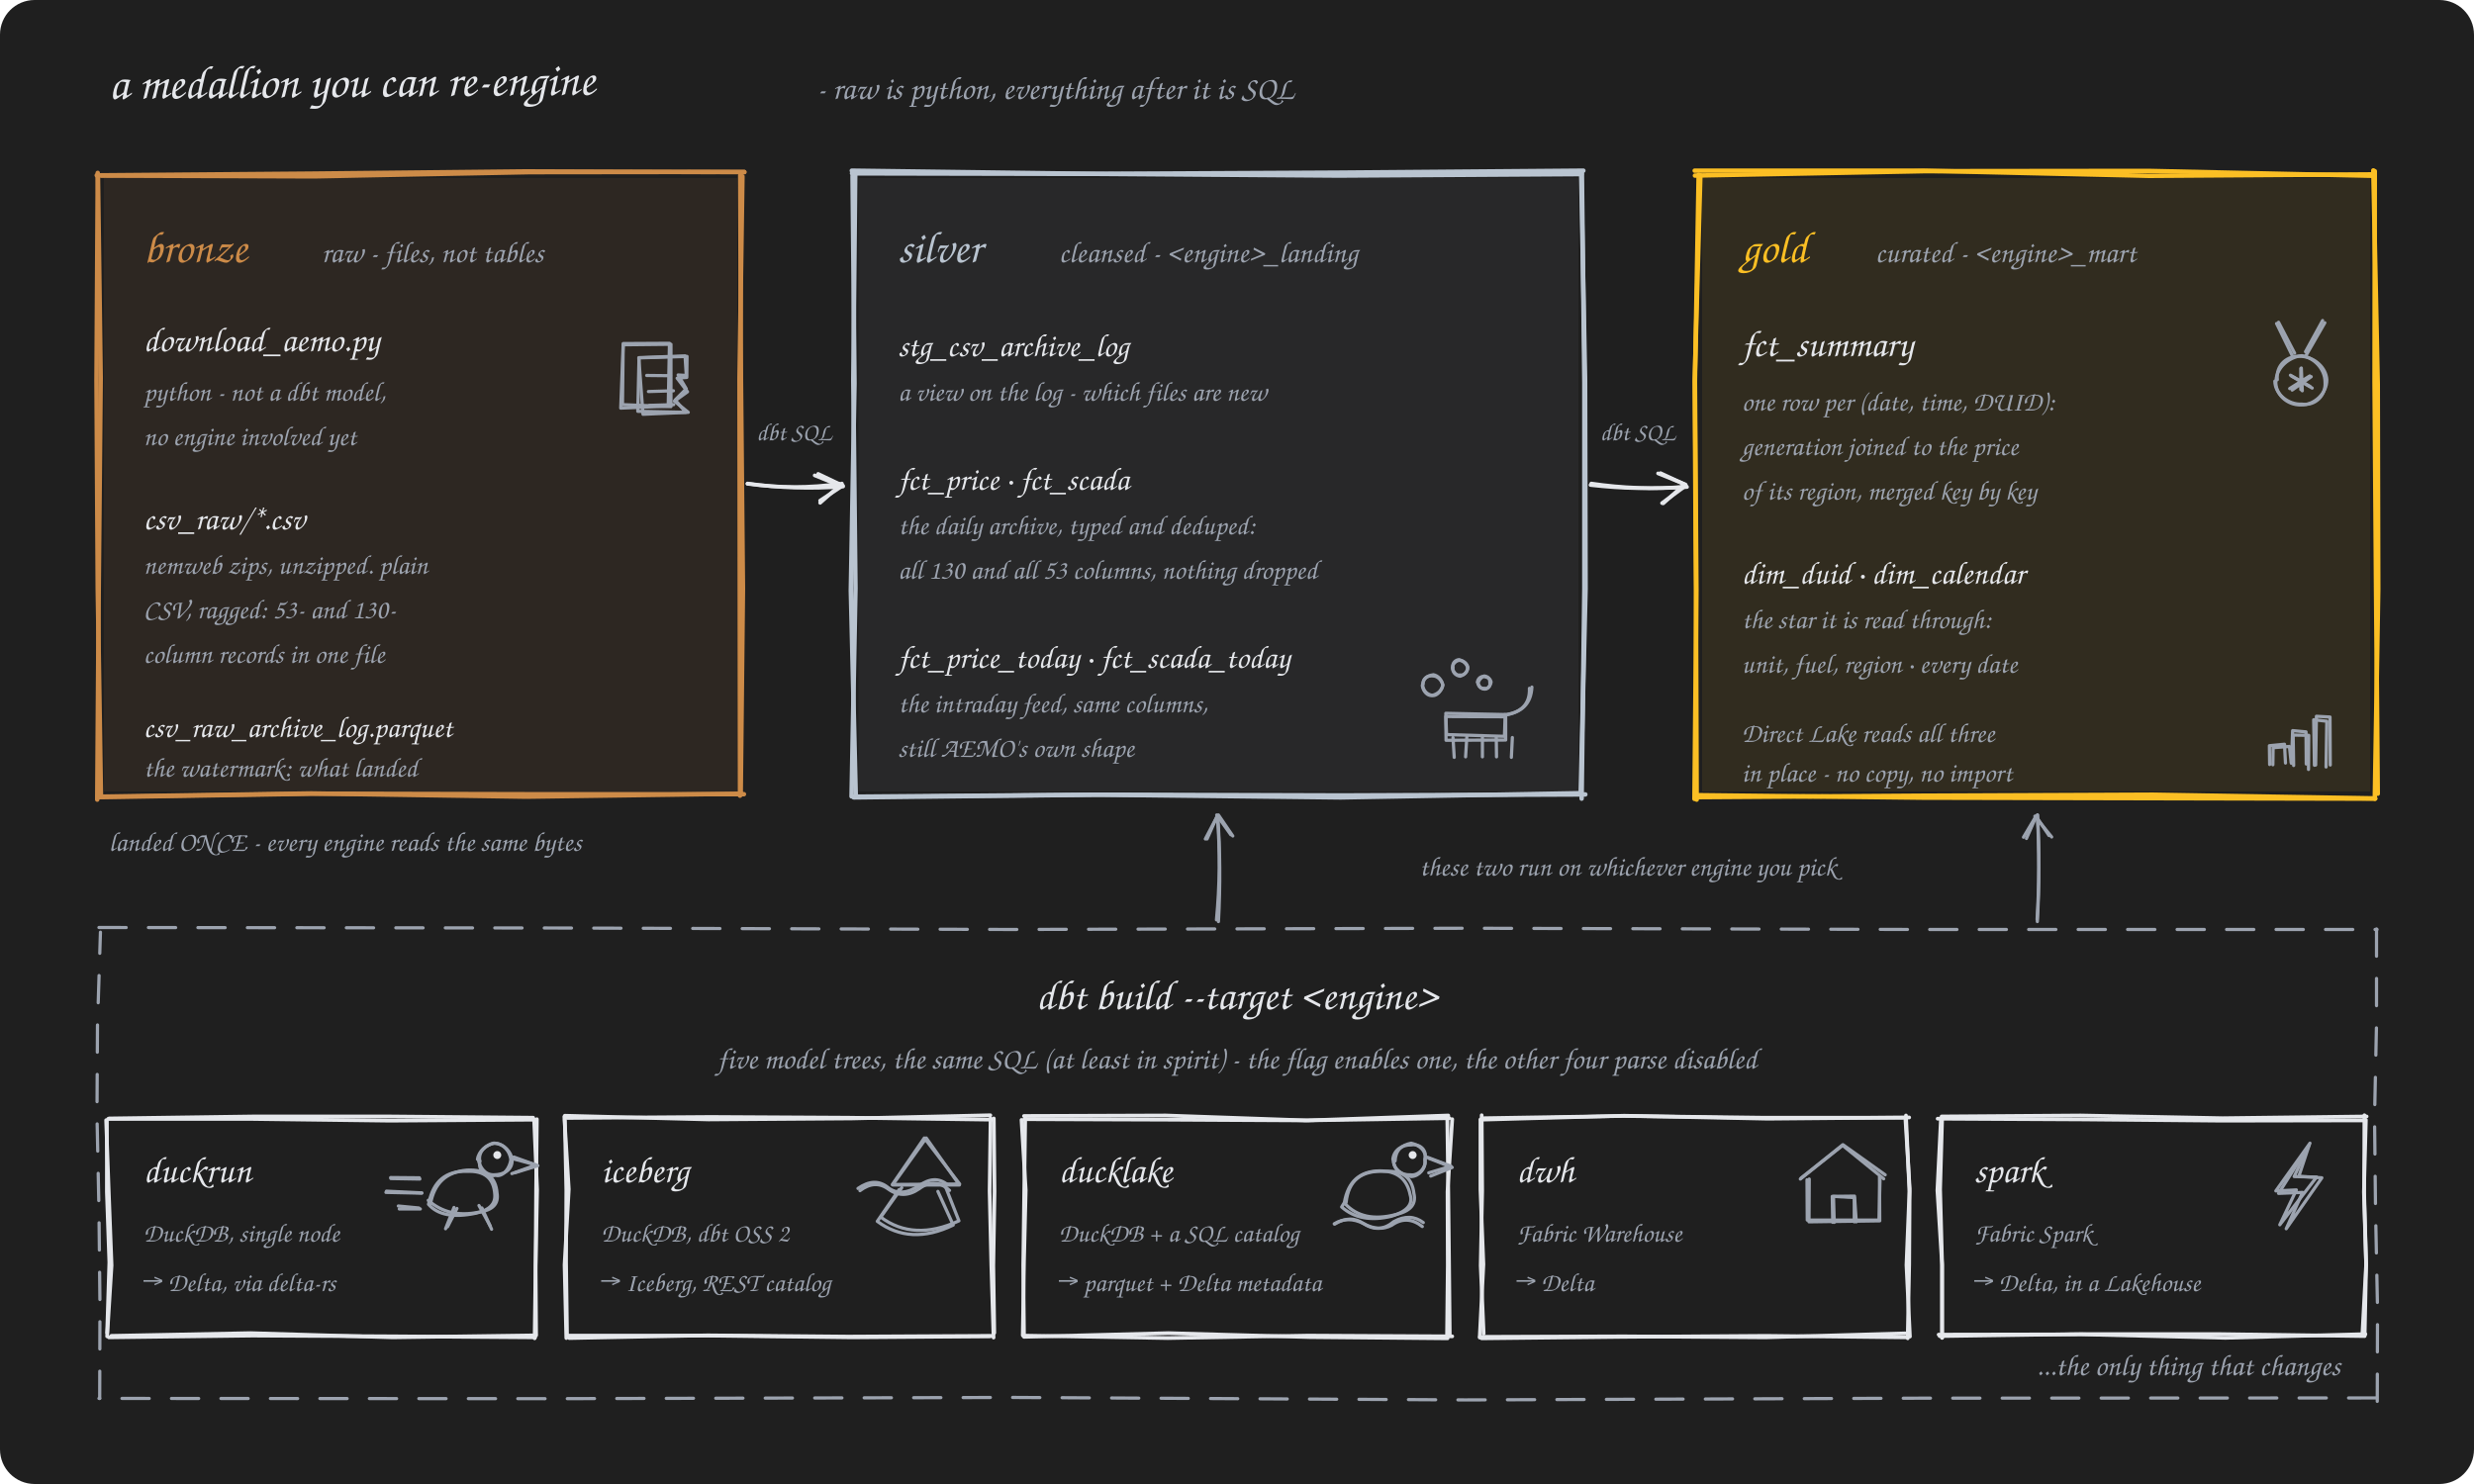
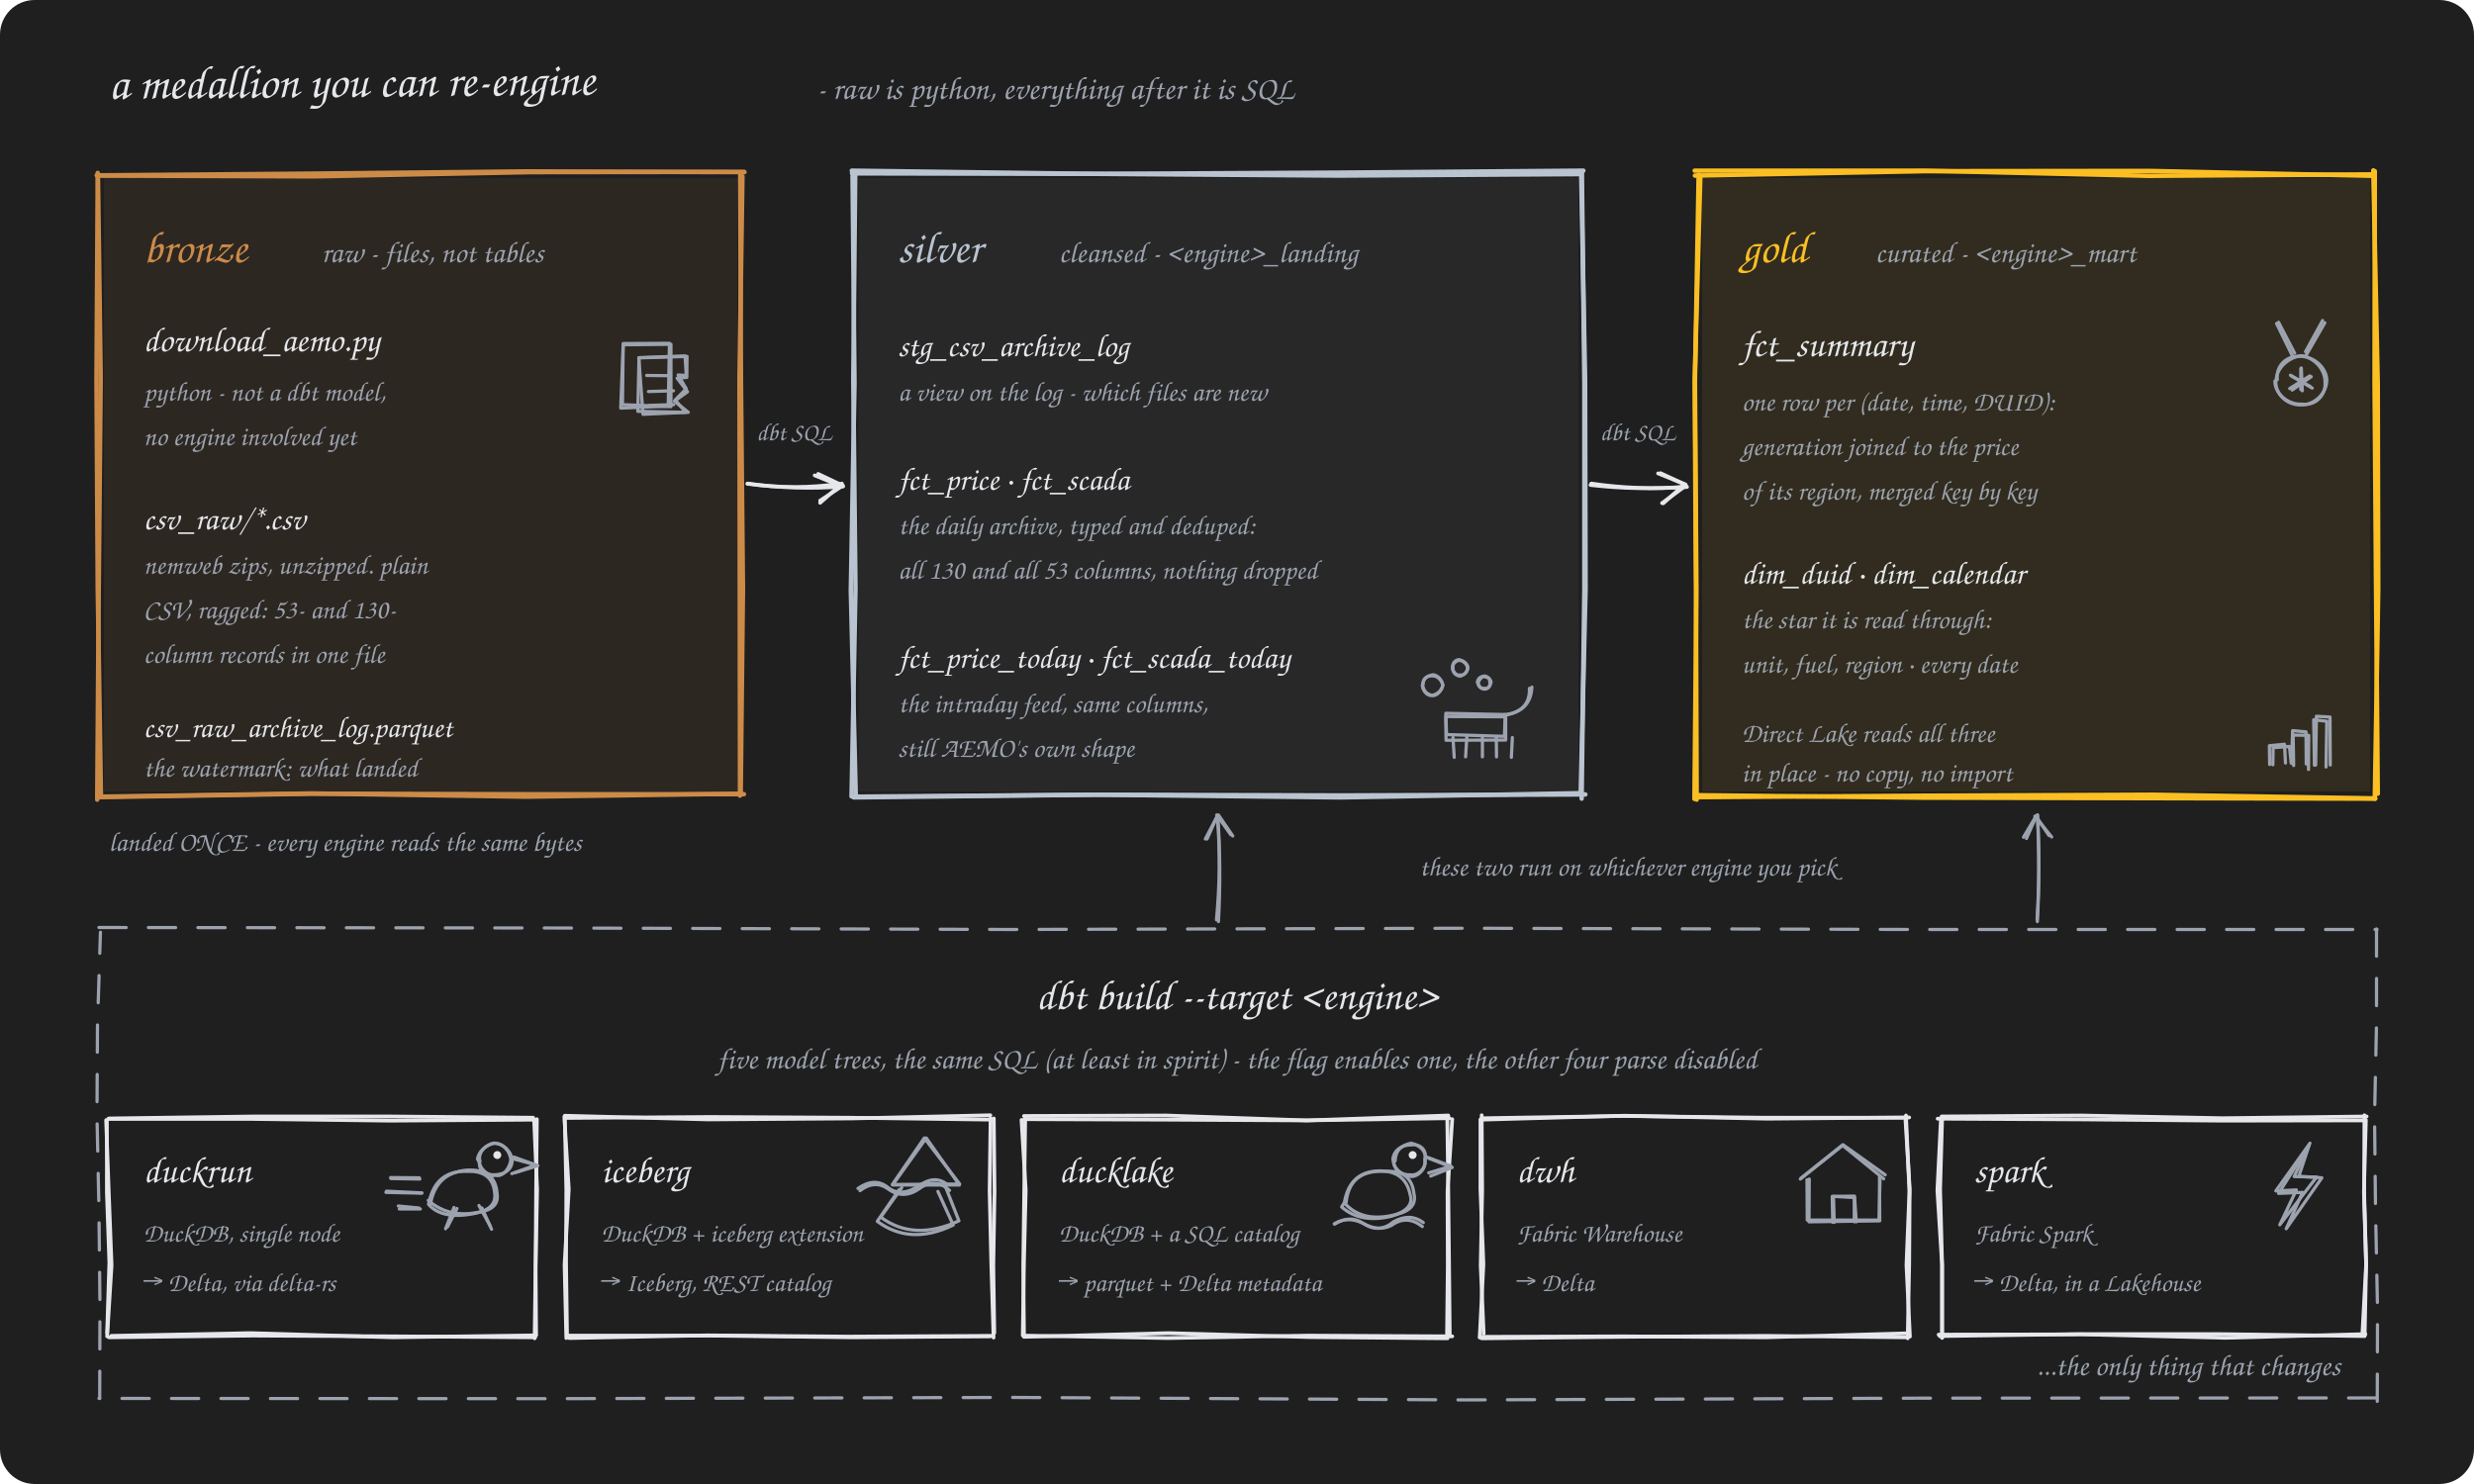
<svg xmlns="http://www.w3.org/2000/svg" viewBox="0 0 1000 600" width="1000" height="600">
  <style>
text{font-family:'Segoe Print','Bradley Hand','Comic Sans MS','Chalkboard SE',cursive}
.ink{fill:#e5e7eb}.soft{fill:#9ca3af}.acc{fill:#fbbf24}.bro{fill:#cd8b48}.sil{fill:#b9c4d0}.ink-fill{fill:#e5e7eb}
.s{fill:none;stroke:#e5e7eb;stroke-width:1.5;stroke-linecap:round;stroke-linejoin:round}
.sa{fill:none;stroke:#fbbf24;stroke-width:1.8;stroke-linecap:round;stroke-linejoin:round}
.sbr{fill:none;stroke:#cd8b48;stroke-width:1.8;stroke-linecap:round;stroke-linejoin:round}
.ssv{fill:none;stroke:#b9c4d0;stroke-width:1.8;stroke-linecap:round;stroke-linejoin:round}
.ss{fill:none;stroke:#9ca3af;stroke-width:1.3;stroke-linecap:round;stroke-linejoin:round}
.sb{fill:none;stroke:#9ca3af;stroke-width:1.3;stroke-linecap:round;stroke-dasharray:11 9}
</style>
  <rect x="0" y="0" width="1000" height="600" rx="14" fill="#1f1f1f" />
  <text x="44" y="40" font-size="19" text-anchor="start" class="ink" transform="rotate(-0.5 44 40)">a medallion you can re-engine</text>
  <text x="330" y="40" font-size="13" text-anchor="start" class="soft">- raw is python, everything after it is SQL</text>
  <path d="M42 72 h256 v248 h-256 z" fill="rgba(205,139,72,0.085)" stroke="none" />
  <path class="sbr" d="M41.0 71.0 L127.0 71.3 L214.4 69.6 L300.8 69.5" />
  <path class="sbr" d="M39.1 70.9 L125.7 70.2 L212.4 69.3 L300.9 69.6" />
  <path class="sbr" d="M299.2 70.9 L299.5 153.3 L300.3 238.0 L299.4 321.3" />
  <path class="sbr" d="M300.1 71.3 L298.9 153.1 L299.0 238.4 L299.1 321.7" />
  <path class="sbr" d="M299.8 320.9 L212.7 322.1 L125.8 320.8 L40.2 322.1" />
  <path class="sbr" d="M300.7 321.1 L212.1 321.1 L126.7 320.9 L39.8 322.3" />
  <path class="sbr" d="M40.8 321.5 L39.5 237.9 L39.0 153.8 L39.5 69.9" />
  <path class="sbr" d="M39.3 323.3 L39.9 238.7 L40.7 152.8 L39.6 71.1" />
  <text x="58" y="106" font-size="18" text-anchor="start" class="bro">bronze</text>
  <text x="130" y="106" font-size="12" text-anchor="start" class="soft" font-style="italic">raw - files, not tables</text>
  <text x="58" y="142" font-size="14" text-anchor="start" class="ink">download_aemo.py</text>
  <text x="58" y="162" font-size="11" text-anchor="start" class="soft">python - not a dbt model,</text>
  <text x="58" y="180" font-size="11" text-anchor="start" class="soft">no engine involved yet</text>
  <text x="58" y="214" font-size="13" text-anchor="start" class="ink">csv_raw/*.csv</text>
  <text x="58" y="232" font-size="11" text-anchor="start" class="soft">nemweb zips, unzipped. plain</text>
  <text x="58" y="250" font-size="11" text-anchor="start" class="soft">CSV, ragged: 53- and 130-</text>
  <text x="58" y="268" font-size="11" text-anchor="start" class="soft">column records in one file</text>
  <text x="58" y="298" font-size="12" text-anchor="start" class="ink">csv_raw_archive_log.parquet</text>
  <text x="58" y="314" font-size="11" text-anchor="start" class="soft">the watermark: what landed</text>
  <path class="ss" d="M251.9 139.4 l19.3 -0.2 l0.0 25.2 l-19.6 -0.8 z" />
  <path class="ss" d="M251.9 138.9 l18.7 -0.1 l-0.5 25.4 l-19.2 0.8 z" />
  <path class="ss" d="M258.2 144.7 l19.5 -0.6 l-0.1 8.5 l-3.9 0.3 l4.2 5.5 l-5.3 3.8 l5.6 4.5 l-18.3 0.8 z" />
  <path class="ss" d="M258.3 144.6 l18.6 -0.7 l0.5 7.9 l-3.3 -0.2 l3.3 5.6 l-4.5 4.5 l4.3 5.0 l-19.4 -0.4 z" />
  <path class="ss" d="M261.4 151.8 l9.6 0.1" />
  <path class="ss" d="M262.1 158.3 l10.1 -0.3" />
  <path class="ss" d="M262.5 163.9 l9.8 -0.3" />
  <text x="44" y="344" font-size="11" text-anchor="start" class="soft" font-style="italic">landed ONCE - every engine reads the same bytes</text>
  <path d="M347 72 h291 v248 h-291 z" fill="rgba(185,196,208,0.06)" stroke="none" />
  <path class="ssv" d="M344.4 70.1 L442.8 70.3 L540.6 69.8 L640.0 69.0" />
  <path class="ssv" d="M344.3 69.0 L442.7 70.3 L541.1 71.0 L639.3 70.4" />
  <path class="ssv" d="M639.1 69.3 L640.7 153.3 L640.9 238.1 L638.9 321.3" />
  <path class="ssv" d="M639.4 69.4 L640.4 154.6 L640.4 238.1 L639.3 322.9" />
  <path class="ssv" d="M638.8 320.7 L541.9 322.4 L444.3 321.3 L344.9 322.1" />
  <path class="ssv" d="M640.8 321.2 L542.4 321.6 L443.6 321.3 L345.1 322.4" />
  <path class="ssv" d="M345.9 321.2 L343.9 238.8 L345.4 154.9 L344.6 71.2" />
  <path class="ssv" d="M344.2 322.0 L345.8 237.9 L344.9 153.7 L345.7 69.6" />
  <text x="363" y="106" font-size="18" text-anchor="start" class="sil">silver</text>
  <text x="428" y="106" font-size="12" text-anchor="start" class="soft" font-style="italic">cleansed - &lt;engine&gt;_landing</text>
  <text x="363" y="144" font-size="13" text-anchor="start" class="ink">stg_csv_archive_log</text>
  <text x="363" y="162" font-size="11" text-anchor="start" class="soft">a view on the log - which files are new</text>
  <text x="363" y="198" font-size="13" text-anchor="start" class="ink">fct_price  ·  fct_scada</text>
  <text x="363" y="216" font-size="11" text-anchor="start" class="soft">the daily archive, typed and deduped:</text>
  <text x="363" y="234" font-size="11" text-anchor="start" class="soft">all 130 and all 53 columns, nothing dropped</text>
  <text x="363" y="270" font-size="13" text-anchor="start" class="ink">fct_price_today  ·  fct_scada_today</text>
  <text x="363" y="288" font-size="11" text-anchor="start" class="soft">the intraday feed, same columns,</text>
  <text x="363" y="306" font-size="11" text-anchor="start" class="soft">still AEMO's own shape</text>
  <path class="ss" d="M584.4 289.7 l24.2 0.1 l-0.0 9.4 l-24.1 0.1 z" />
  <path class="ss" d="M584.4 288.4 l24.0 0.5 l-0.3 8.8 l-23.4 -0.7 z" />
  <path class="ss" d="M607.9 289.0 q10.8 -1.1 11.3 -11.2" />
  <path class="ss" d="M607.4 289.3 q11.2 -1.5 10.8 -11.0" />
  <path class="ss" d="M587.3 298.2 l0.5 8.0" />
  <path class="ss" d="M592.9 297.9 l-0.5 8.1" />
  <path class="ss" d="M599.2 297.8 l-0.0 8.2" />
  <path class="ss" d="M604.8 298.0 l0.1 8.0" />
  <path class="ss" d="M611.3 298.2 l-0.4 8.0" />
  <path class="ss" d="M575.2 276.6 C575.0 274.5 576.9 272.9 579.3 273.3 C580.9 273.3 582.8 274.9 583.2 277.0 C582.9 278.8 581.0 281.4 579.2 281.2 C576.5 280.8 575.2 279.0 575.0 276.7" />
  <path class="ss" d="M575.0 277.2 C575.2 274.5 576.6 273.2 579.4 272.8 C581.4 273.2 582.7 274.9 583.2 276.9 C582.9 279.2 581.0 280.7 578.7 281.2 C577.0 281.4 575.2 279.5 574.9 277.2" />
  <path class="ss" d="M587.3 270.0 C586.8 267.9 588.6 266.7 589.8 266.7 C591.4 267.2 592.8 268.3 593.2 269.9 C593.4 271.4 591.8 273.3 590.2 272.9 C588.4 273.3 587.3 271.3 587.1 270.0" />
  <path class="ss" d="M587.1 269.9 C587.1 268.4 588.6 267.1 589.8 267.0 C591.5 266.9 593.0 268.3 593.3 269.7 C593.2 271.8 591.6 273.0 590.2 273.4 C588.4 273.2 586.9 271.7 587.2 269.7" />
  <path class="ss" d="M597.4 276.4 C597.7 274.9 598.9 273.7 599.9 273.3 C601.5 273.5 602.3 274.3 602.2 276.3 C602.6 277.4 601.1 278.8 599.9 278.6 C598.3 278.5 597.6 277.0 597.3 275.8" />
  <path class="ss" d="M597.2 275.8 C597.3 274.3 598.6 273.4 599.7 273.5 C601.4 273.9 602.3 274.2 602.7 275.7 C602.6 277.0 601.2 278.8 600.3 278.3 C598.3 278.5 597.7 277.5 597.3 276.1" />
  <path d="M688 72 h270 v248 h-270 z" fill="rgba(251,191,36,0.08)" stroke="none" />
  <path class="sa" d="M685.1 71.0 L778.3 69.2 L868.3 69.1 L959.7 71.1" />
  <path class="sa" d="M685.0 69.0 L777.1 69.0 L868.7 71.1 L959.1 70.5" />
  <path class="sa" d="M959.9 69.2 L959.8 154.4 L960.4 237.9 L961.1 320.9" />
  <path class="sa" d="M959.3 68.9 L961.1 155.3 L961.3 238.2 L959.9 322.9" />
  <path class="sa" d="M960.1 322.9 L868.5 322.7 L776.8 322.5 L686.0 321.5" />
  <path class="sa" d="M960.0 322.8 L868.9 321.3 L776.8 321.7 L685.9 322.3" />
  <path class="sa" d="M684.9 323.0 L685.7 238.6 L685.1 154.3 L686.6 70.7" />
  <path class="sa" d="M685.8 323.3 L685.5 237.7 L685.0 153.7 L687.3 70.9" />
  <text x="704" y="106" font-size="18" text-anchor="start" class="acc">gold</text>
  <text x="758" y="106" font-size="12" text-anchor="start" class="soft" font-style="italic">curated - &lt;engine&gt;_mart</text>
  <text x="704" y="144" font-size="15" text-anchor="start" class="ink">fct_summary</text>
  <text x="704" y="166" font-size="11" text-anchor="start" class="soft">one row per (date, time, DUID):</text>
  <text x="704" y="184" font-size="11" text-anchor="start" class="soft">generation joined to the price</text>
  <text x="704" y="202" font-size="11" text-anchor="start" class="soft">of its region, merged key by key</text>
  <text x="704" y="236" font-size="13" text-anchor="start" class="ink">dim_duid  ·  dim_calendar</text>
  <text x="704" y="254" font-size="11" text-anchor="start" class="soft">the star it is read through:</text>
  <text x="704" y="272" font-size="11" text-anchor="start" class="soft">unit, fuel, region  ·  every date</text>
  <text x="704" y="300" font-size="11" text-anchor="start" class="soft">Direct Lake reads all three</text>
  <text x="704" y="316" font-size="11" text-anchor="start" class="soft">in place - no copy, no import</text>
  <path class="ss" d="M920.2 130.8 l6.7 13.7 M938.8 129.6 l-6.9 12.6" />
  <path class="ss" d="M921.0 130.3 l6.5 12.5 M939.7 130.5 l-7.7 13.4" />
  <path class="ss" d="M920.5 153.5 C919.8 147.9 924.3 143.4 930.5 144.1 C935.6 144.5 940.2 148.6 940.5 153.5 C940.6 159.1 935.4 163.8 930.1 163.7 C924.4 163.9 919.6 159.3 919.9 154.1" />
  <path class="ss" d="M920.0 153.7 C920.3 148.7 925.0 144.4 930.4 143.8 C935.0 144.5 939.8 148.9 939.8 154.5 C940.2 159.9 935.8 164.2 930.5 163.4 C924.6 163.7 919.5 159.0 919.5 154.1" />
  <path class="ss" d="M930.2 148.8 l0.4 9.2 M925.8 151.7 l7.9 4.5 M933.6 152.0 l-8.1 5.1" />
  <path class="ss" d="M930.0 149.0 l0.0 8.5 M926.3 152.1 l8.3 4.8 M934.2 152.3 l-7.7 5.4" />
  <path class="ss" d="M917.4 309.1 l-0.1 -7.6 l6.1 -0.6 l0.4 7.6" />
  <path class="ss" d="M918.7 309.2 l0.1 -6.9 l6.6 -0.5 l0.7 6.5" />
  <path class="ss" d="M926.2 308.6 l0.5 -13.2 l5.4 0.5 l0.1 13.0" />
  <path class="ss" d="M927.1 309.5 l-0.2 -12.3 l6.3 0.1 l-0.1 13.8" />
  <path class="ss" d="M935.5 309.4 l-0.3 -18.4 l5.3 0.6 l-0.3 18.5" />
  <path class="ss" d="M936.0 309.3 l0.3 -19.7 l5.5 0.3 l0.1 19.4" />
  <path class="s" d="M302.2 195.5 Q321.5 198.2 340.8 196.7" />
  <path class="s" d="M302.1 195.6 Q321.5 198.2 339.4 195.6" />
  <path class="s" d="M340.3 195.5 L331.5 203.3" />
  <path class="s" d="M340.7 196.3 L331.5 202.4" />
  <path class="s" d="M339.3 195.7 L330.7 191.6" />
  <path class="s" d="M339.6 196.4 L329.3 192.2" />
  <text x="321" y="178" font-size="10" text-anchor="middle" class="soft">dbt SQL</text>
  <path class="s" d="M642.9 196.1 Q662.0 198.3 681.1 196.8" />
  <path class="s" d="M643.2 195.5 Q662.0 198.3 681.9 196.9" />
  <path class="s" d="M681.5 196.3 L671.8 203.4" />
  <path class="s" d="M680.2 196.4 L672.3 203.5" />
  <path class="s" d="M681.1 195.9 L671.2 191.3" />
  <path class="s" d="M681.3 195.9 L670.2 191.4" />
  <text x="662" y="178" font-size="10" text-anchor="middle" class="soft">dbt SQL</text>
  <text x="946" y="556" font-size="12" text-anchor="end" class="soft" font-style="italic">...the only thing that changes</text>
  <path class="sb" d="M40.0 375.0 L224.5 375.2 L408.4 375.8 L592.7 375.3 L775.1 375.8 L960.8 375.8" />
  <path class="sb" d="M960.6 375.6 L960.6 413.7 L959.8 451.7 L960.2 489.2 L961.0 529.0 L960.9 566.8" />
  <path class="sb" d="M960.3 565.2 L776.3 565.3 L592.3 566.0 L408.9 565.0 L224.9 565.5 L40.0 565.4" />
  <path class="sb" d="M40.3 565.4 L40.4 527.4 L40.0 489.1 L39.2 451.0 L39.4 414.7 L40.6 376.9" />
  <path class="ss" d="M492.5 372.6 Q493.7 351.0 492.2 329.8" />
  <path class="ss" d="M491.7 371.9 Q493.7 351.0 492.1 330.3" />
  <path class="ss" d="M491.8 329.5 L497.5 337.5" />
  <path class="ss" d="M492.5 329.5 L498.3 338.0" />
  <path class="ss" d="M491.9 330.2 L487.2 339.2" />
  <path class="ss" d="M491.8 330.4 L487.9 339.2" />
  <path class="ss" d="M823.4 371.7 Q824.7 351.0 823.5 329.5" />
  <path class="ss" d="M823.5 372.6 Q824.7 351.0 823.6 329.5" />
  <path class="ss" d="M822.5 330.0 L829.3 338.4" />
  <path class="ss" d="M823.1 330.2 L828.2 337.8" />
  <path class="ss" d="M822.8 330.6 L819.1 339.0" />
  <path class="ss" d="M823.0 329.9 L817.9 338.5" />
  <text x="658" y="354" font-size="11" text-anchor="middle" class="soft" font-style="italic">these two run on whichever engine you pick</text>
  <text x="500" y="408" font-size="17" text-anchor="middle" class="ink">dbt build --target &lt;engine&gt;</text>
  <text x="500" y="432" font-size="12" text-anchor="middle" class="soft" font-style="italic">five model trees, the same SQL (at least in spirit) - the flag enables one, the other four parse disabled</text>
  <path class="s" d="M43.7 452.4 L101.6 452.4 L157.6 453.1 L216.2 452.7" />
  <path class="s" d="M44.1 452.2 L102.1 451.4 L157.9 451.4 L215.5 451.9" />
  <path class="s" d="M215.9 452.9 L217.1 481.0 L216.5 511.7 L216.7 539.3" />
  <path class="s" d="M217.0 452.5 L216.7 480.9 L216.5 510.4 L216.1 541.1" />
  <path class="s" d="M216.3 540.7 L159.5 540.3 L102.1 540.0 L44.0 540.7" />
  <path class="s" d="M216.7 539.9 L158.7 540.7 L101.3 539.0 L45.0 540.1" />
  <path class="s" d="M43.3 540.3 L45.1 511.6 L43.9 480.5 L42.9 452.9" />
  <path class="s" d="M43.3 538.9 L44.2 510.4 L43.2 481.9 L43.2 453.1" />
  <text x="58" y="478" font-size="15" text-anchor="start" class="ink">duckrun</text>
  <text x="58" y="502" font-size="10.5" text-anchor="start" class="soft">DuckDB, single node</text>
  <text x="58" y="522" font-size="10.5" text-anchor="start" class="soft">→ Delta, via delta-rs</text>
  <path class="ss" d="M174.0 486.8 q2.2 -12.6 14.7 -13.7 q11.5 -0.6 12.2 9.3 q1.1 6.5 -7.4 7.7 q-12.2 2.5 -20.4 -4.8 z" />
  <path class="ss" d="M173.4 486.2 q2.7 -13.0 15.3 -12.6 q10.7 -0.5 11.3 9.3 q0.5 5.8 -7.6 7.6 q-13.6 2.9 -19.2 -3.6 z" />
  <path class="ss" d="M193.0 468.7 C193.5 465.3 196.6 463.0 199.4 462.2 C203.4 462.1 206.0 465.3 206.5 468.8 C206.1 472.2 203.4 476.0 200.3 475.2 C196.4 475.9 193.0 473.0 194.0 469.5" />
  <path class="ss" d="M193.9 469.2 C193.3 465.8 196.2 462.8 199.9 462.2 C203.7 462.4 206.8 465.9 207.0 469.0 C207.1 473.1 203.6 475.0 199.5 475.0 C196.0 475.0 194.0 472.0 193.3 468.8" />
  <path class="ss" d="M207.7 467.8 l9.7 3.5 l-9.1 2.8" />
  <path class="ss" d="M207.7 468.6 l9.0 2.4 l-9.8 3.5" />
  <circle cx="201" cy="467" r="1.6" class="ink-fill" />
  <path class="ss" d="M169.7 476.7 l-11.7 -0.2" />
  <path class="ss" d="M169.5 476.2 l-11.6 -0.1" />
  <path class="ss" d="M170.5 482.3 l-14.3 -0.7" />
  <path class="ss" d="M170.5 482.4 l-14.5 -0.3" />
  <path class="ss" d="M169.3 488.4 l-8.3 -0.8" />
  <path class="ss" d="M169.9 488.8 l-8.5 -0.0" />
  <path class="ss" d="M184.7 488.6 l-3.8 7.4 M194.8 488.4 l3.9 8.6" />
  <path class="ss" d="M183.5 488.2 l-3.4 8.6 M193.6 487.4 l4.5 8.2" />
  <path class="s" d="M228.3 451.1 L286.4 452.6 L344.4 452.2 L400.3 450.9" />
  <path class="s" d="M229.3 452.0 L287.3 451.6 L342.8 451.9 L401.4 452.7" />
  <path class="s" d="M401.7 452.2 L402.0 481.8 L401.5 511.7 L401.9 538.9" />
  <path class="s" d="M400.4 452.1 L400.0 481.6 L400.7 511.5 L401.6 540.8" />
  <path class="s" d="M400.9 540.1 L342.9 540.4 L286.0 539.9 L230.1 541.0" />
  <path class="s" d="M400.2 540.3 L344.3 540.7 L286.1 540.0 L229.7 540.0" />
  <path class="s" d="M228.9 541.0 L228.2 511.4 L229.9 480.8 L228.1 451.5" />
  <path class="s" d="M229.2 540.4 L228.8 510.3 L228.9 481.1 L228.3 452.5" />
  <text x="243" y="478" font-size="15" text-anchor="start" class="ink">iceberg</text>
-   <text x="243" y="502" font-size="10.5" text-anchor="start" class="soft">DuckDB, dbt OSS 2</text>
+   <text x="243" y="502" font-size="10.5" text-anchor="start" class="soft">DuckDB + iceberg extension</text>
  <text x="243" y="522" font-size="10.5" text-anchor="start" class="soft">→ Iceberg, REST catalog</text>
  <path class="ss" d="M374.4 460.1 l13.4 19.0 l-27.0 -0.0 z" />
  <path class="ss" d="M373.6 460.1 l14.3 18.6 l-27.2 0.2 z" />
  <path class="ss" d="M364.5 480.2 l-8.5 11.9 q13.3 9.9 31.6 1.5 l-5.5 -14.0" />
  <path class="ss" d="M363.4 481.0 l-8.8 12.8 q13.4 9.9 30.7 1.5 l-6.2 -13.6" />
  <path class="ss" d="M346.8 480.5 q6.8 -4.7 12.1 -0.4 q5.2 4.1 12.6 -0.7 q6.4 -4.6 11.5 -0.4" />
  <path class="ss" d="M347.6 481.4 q6.1 -4.6 11.5 -0.6 q6.0 4.3 12.5 -0.2 q6.3 -4.7 12.2 0.7" />
  <path class="s" d="M414.0 452.5 L471.5 452.7 L527.6 453.0 L585.9 452.1" />
  <path class="s" d="M413.9 451.2 L471.2 451.0 L528.3 453.0 L585.4 451.0" />
  <path class="s" d="M587.0 452.5 L585.1 481.7 L585.2 511.6 L584.9 539.6" />
  <path class="s" d="M585.0 451.9 L585.4 482.3 L585.7 509.7 L586.0 539.7" />
  <path class="s" d="M587.0 540.3 L528.7 540.0 L472.0 541.0 L413.5 540.0" />
  <path class="s" d="M585.1 541.1 L529.4 540.6 L472.3 539.0 L413.9 540.5" />
  <path class="s" d="M413.9 539.9 L413.6 511.5 L414.0 481.0 L414.4 451.9" />
  <path class="s" d="M413.4 539.8 L413.9 509.9 L414.6 481.2 L412.9 452.8" />
  <text x="428" y="478" font-size="15" text-anchor="start" class="ink">ducklake</text>
  <text x="428" y="502" font-size="10.5" text-anchor="start" class="soft">DuckDB + a SQL catalog</text>
  <text x="428" y="522" font-size="10.5" text-anchor="start" class="soft">→ parquet + Delta metadata</text>
  <path class="ss" d="M544.1 486.2 q1.4 -13.4 15.7 -12.6 q10.6 -0.7 11.7 8.9 q1.6 6.6 -7.5 8.6 q-13.0 3.3 -20.2 -4.3 z" />
  <path class="ss" d="M543.4 486.2 q2.2 -12.7 14.3 -12.8 q10.4 -0.0 12.3 9.7 q1.8 5.7 -7.4 8.6 q-12.6 3.1 -20.3 -3.7 z" />
  <path class="ss" d="M563.0 468.7 C563.4 465.1 566.5 462.8 570.5 462.9 C573.9 462.3 577.0 465.1 575.9 468.7 C576.8 472.1 573.1 475.5 570.2 475.0 C566.4 475.2 563.1 473.0 563.3 468.7" />
  <path class="ss" d="M563.9 469.4 C564.1 465.1 566.4 463.0 570.4 462.2 C573.5 462.9 576.9 465.2 576.0 469.4 C576.3 472.2 573.8 475.5 570.5 475.7 C566.2 475.0 563.3 472.5 563.2 469.2" />
  <path class="ss" d="M577.0 467.9 l9.5 3.6 l-9.0 2.7" />
  <path class="ss" d="M577.5 468.3 l9.5 3.7 l-8.7 3.5" />
  <circle cx="571" cy="467" r="1.6" class="ink-fill" />
  <path class="ss" d="M539.3 494.8 q5.4 -3.3 11.9 -0.1 q6.2 4.2 12.2 -0.8 q6.6 -3.6 11.9 0.4" />
  <path class="ss" d="M539.5 494.9 q6.4 -3.9 11.6 -0.2 q6.3 3.4 11.4 0.7 q6.2 -4.4 12.4 0.5" />
  <path class="s" d="M598.6 452.7 L656.5 451.1 L714.5 452.3 L771.7 451.8" />
  <path class="s" d="M599.9 452.1 L656.2 451.2 L712.8 451.9 L770.2 451.9" />
  <path class="s" d="M770.2 452.8 L771.9 480.5 L771.7 511.2 L771.1 541.1" />
  <path class="s" d="M770.4 451.0 L771.8 481.7 L770.6 511.5 L772.0 540.4" />
  <path class="s" d="M770.2 540.7 L713.7 540.1 L656.3 540.5 L598.9 541.1" />
  <path class="s" d="M770.1 539.1 L713.6 540.7 L656.3 540.3 L598.2 540.5" />
  <path class="s" d="M599.7 539.2 L598.5 511.7 L599.1 481.5 L598.9 450.9" />
  <path class="s" d="M598.1 540.8 L599.6 511.2 L598.4 480.9 L598.4 452.6" />
  <text x="613" y="478" font-size="15" text-anchor="start" class="ink">dwh</text>
  <text x="613" y="502" font-size="10.5" text-anchor="start" class="soft">Fabric Warehouse</text>
  <text x="613" y="522" font-size="10.5" text-anchor="start" class="soft">→ Delta</text>
  <path class="ss" d="M728.0 476.3 l16.9 -13.5 l17.1 12.2" />
  <path class="ss" d="M727.7 476.7 l17.1 -13.6 l16.6 13.5" />
  <path class="ss" d="M730.4 477.0 l0.1 16.3 l29.0 -0.0 l0.4 -16.2" />
  <path class="ss" d="M731.3 476.7 l-0.1 17.3 l28.6 -0.4 l-0.1 -17.8" />
  <path class="ss" d="M740.8 494.2 l-0.2 -10.5 l8.9 0.5 l0.0 9.8" />
  <path class="ss" d="M741.4 494.2 l-0.3 -10.5 l8.5 -0.1 l0.7 10.4" />
  <path class="s" d="M784.8 451.4 L841.0 451.0 L898.4 452.1 L956.6 451.4" />
  <path class="s" d="M783.2 452.3 L842.1 452.6 L898.0 453.1 L955.8 453.0" />
  <path class="s" d="M956.3 452.8 L955.5 481.9 L956.4 511.4 L955.8 539.8" />
  <path class="s" d="M955.7 450.9 L955.6 482.3 L956.4 511.1 L954.9 539.2" />
  <path class="s" d="M956.1 539.4 L899.5 540.9 L841.6 539.5 L783.6 539.6" />
  <path class="s" d="M955.8 540.2 L897.6 539.4 L840.6 539.4 L784.0 540.2" />
  <path class="s" d="M785.0 540.9 L785.0 511.5 L783.1 481.3 L784.5 453.0" />
  <path class="s" d="M785.0 540.9 L785.0 510.8 L784.2 480.9 L785.0 452.6" />
  <text x="798" y="478" font-size="15" text-anchor="start" class="ink">spark</text>
  <text x="798" y="502" font-size="10.5" text-anchor="start" class="soft">Fabric Spark</text>
  <text x="798" y="522" font-size="10.5" text-anchor="start" class="soft">→ Delta, in a Lakehouse</text>
  <path class="ss" d="M933.4 462.9 l-12.4 19.6 l9.7 -0.4 l-6.6 14.7 l14.4 -20.6 l-9.3 -0.6 z" />
  <path class="ss" d="M933.7 462.2 l-13.8 19.3 l8.3 -0.4 l-6.7 14.1 l14.9 -19.3 l-9.1 -0.2 z" />
</svg>
